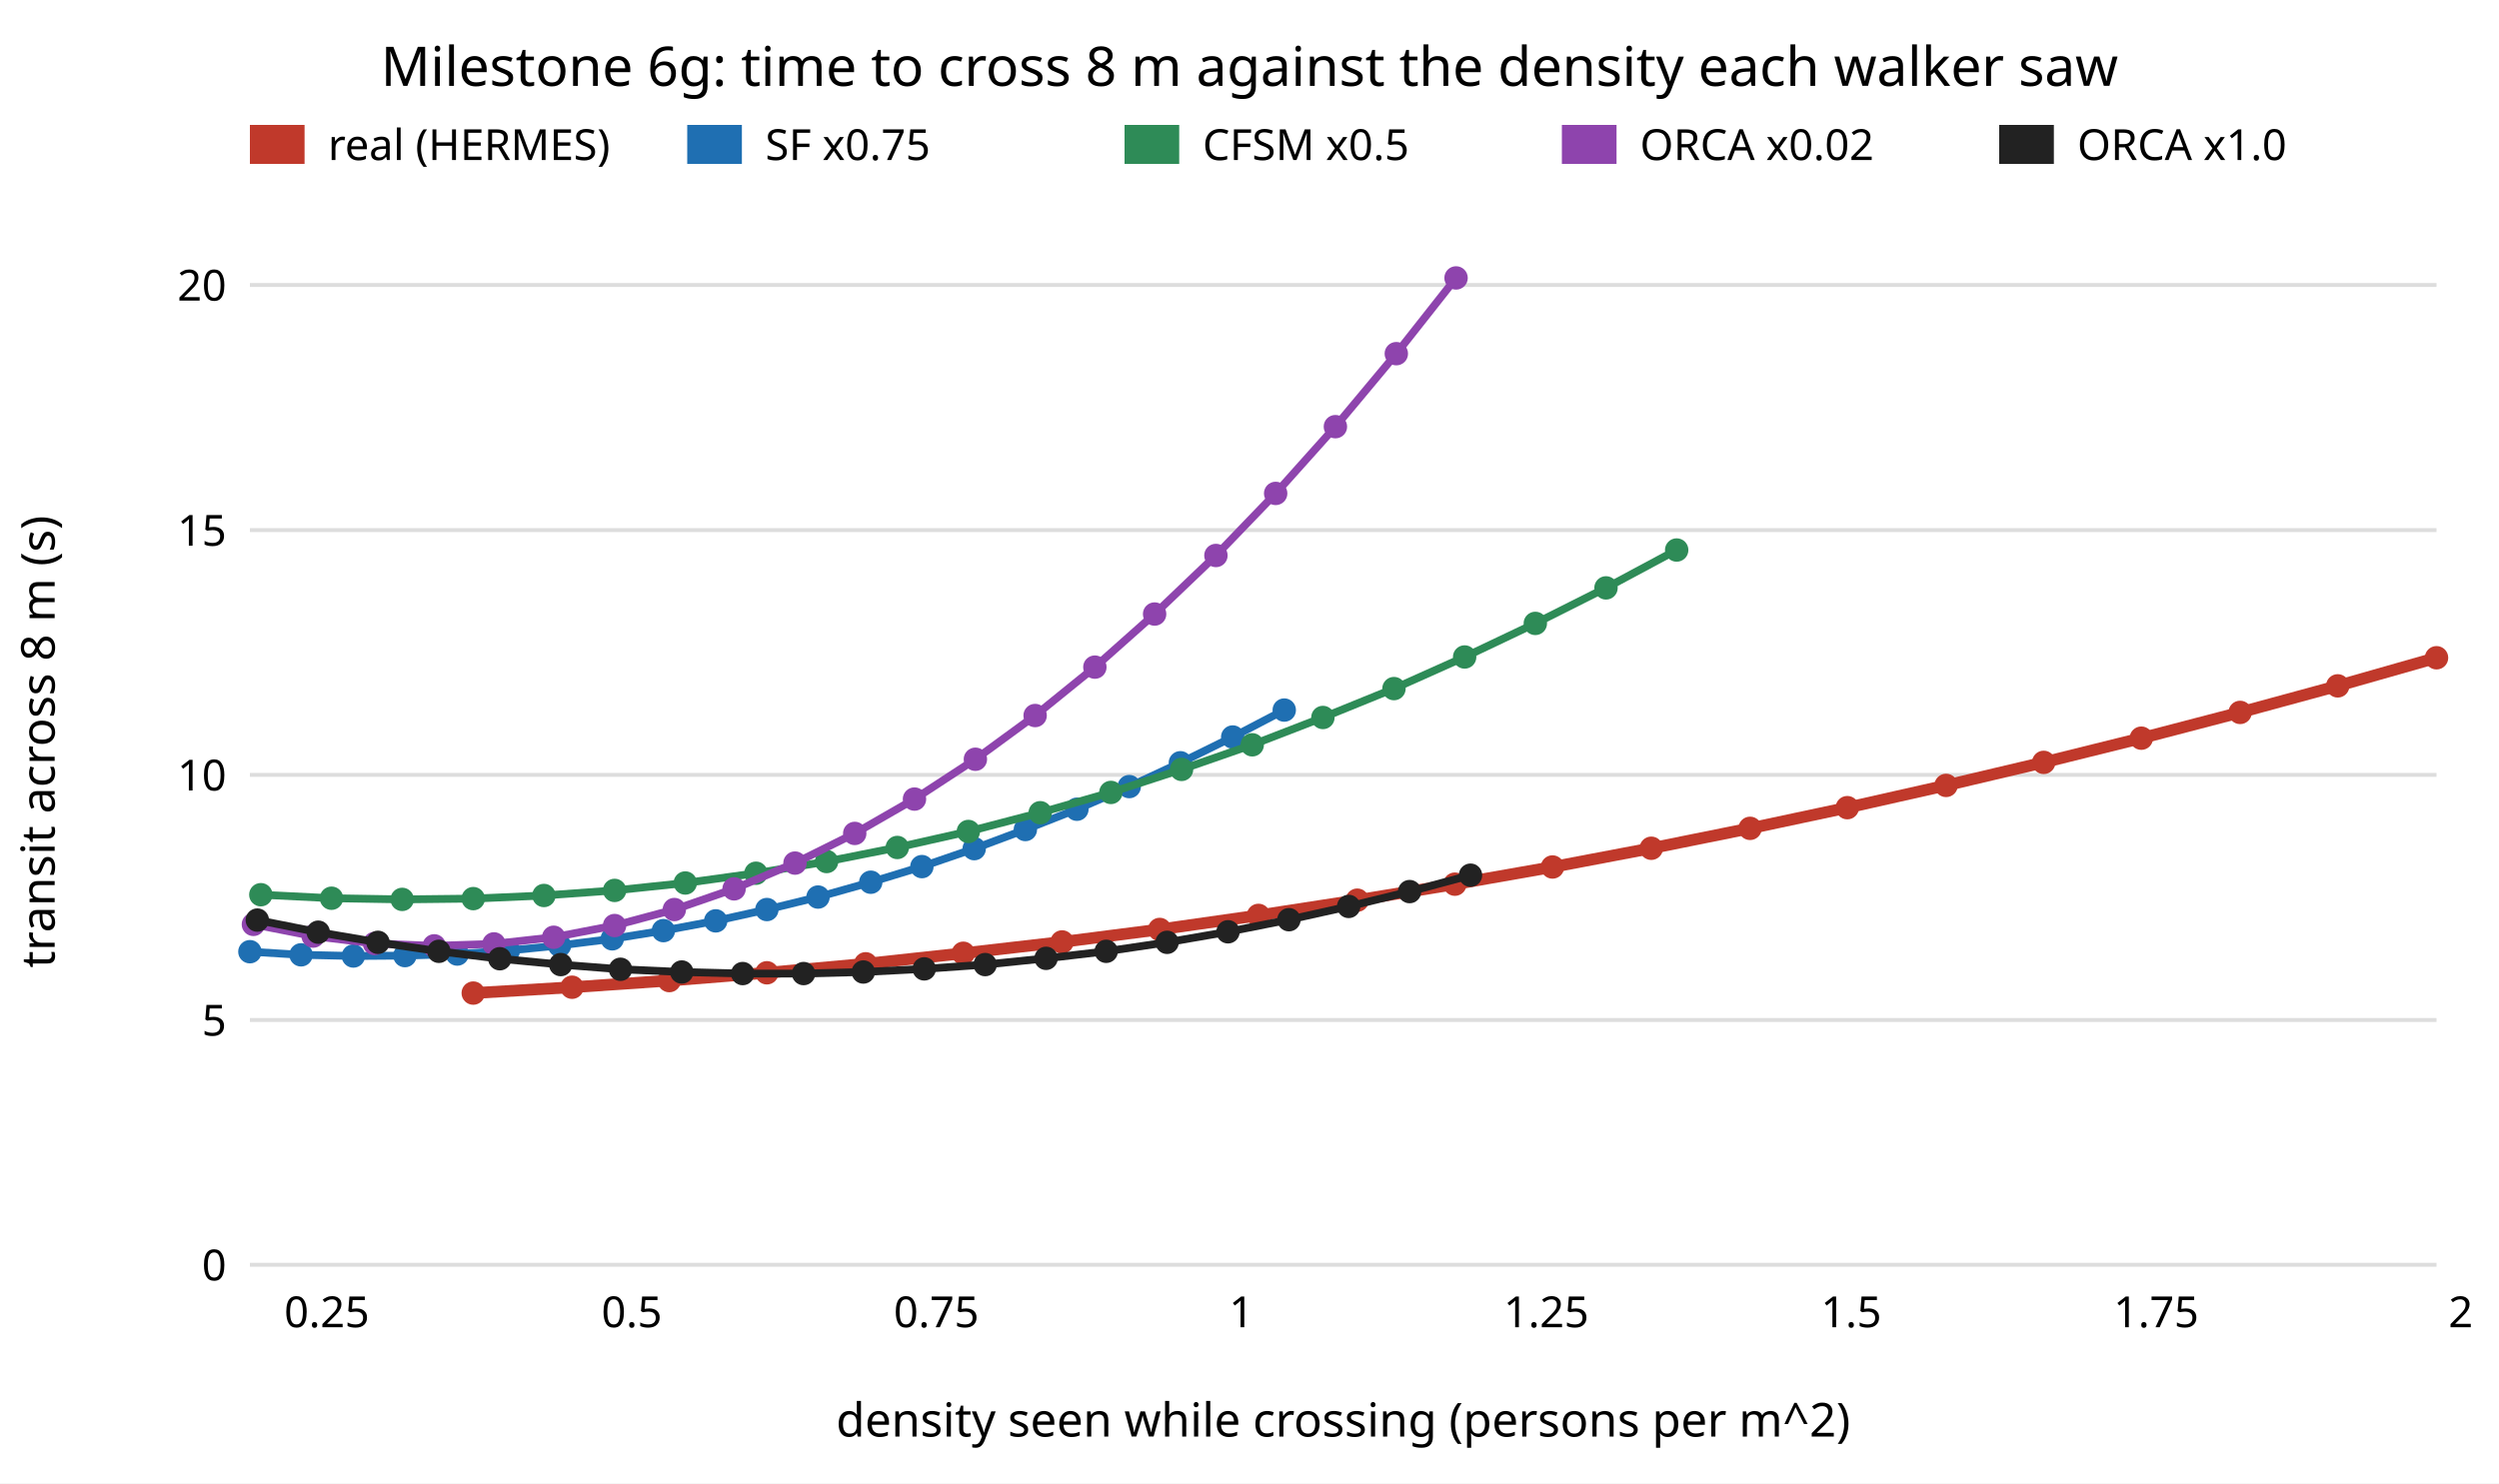
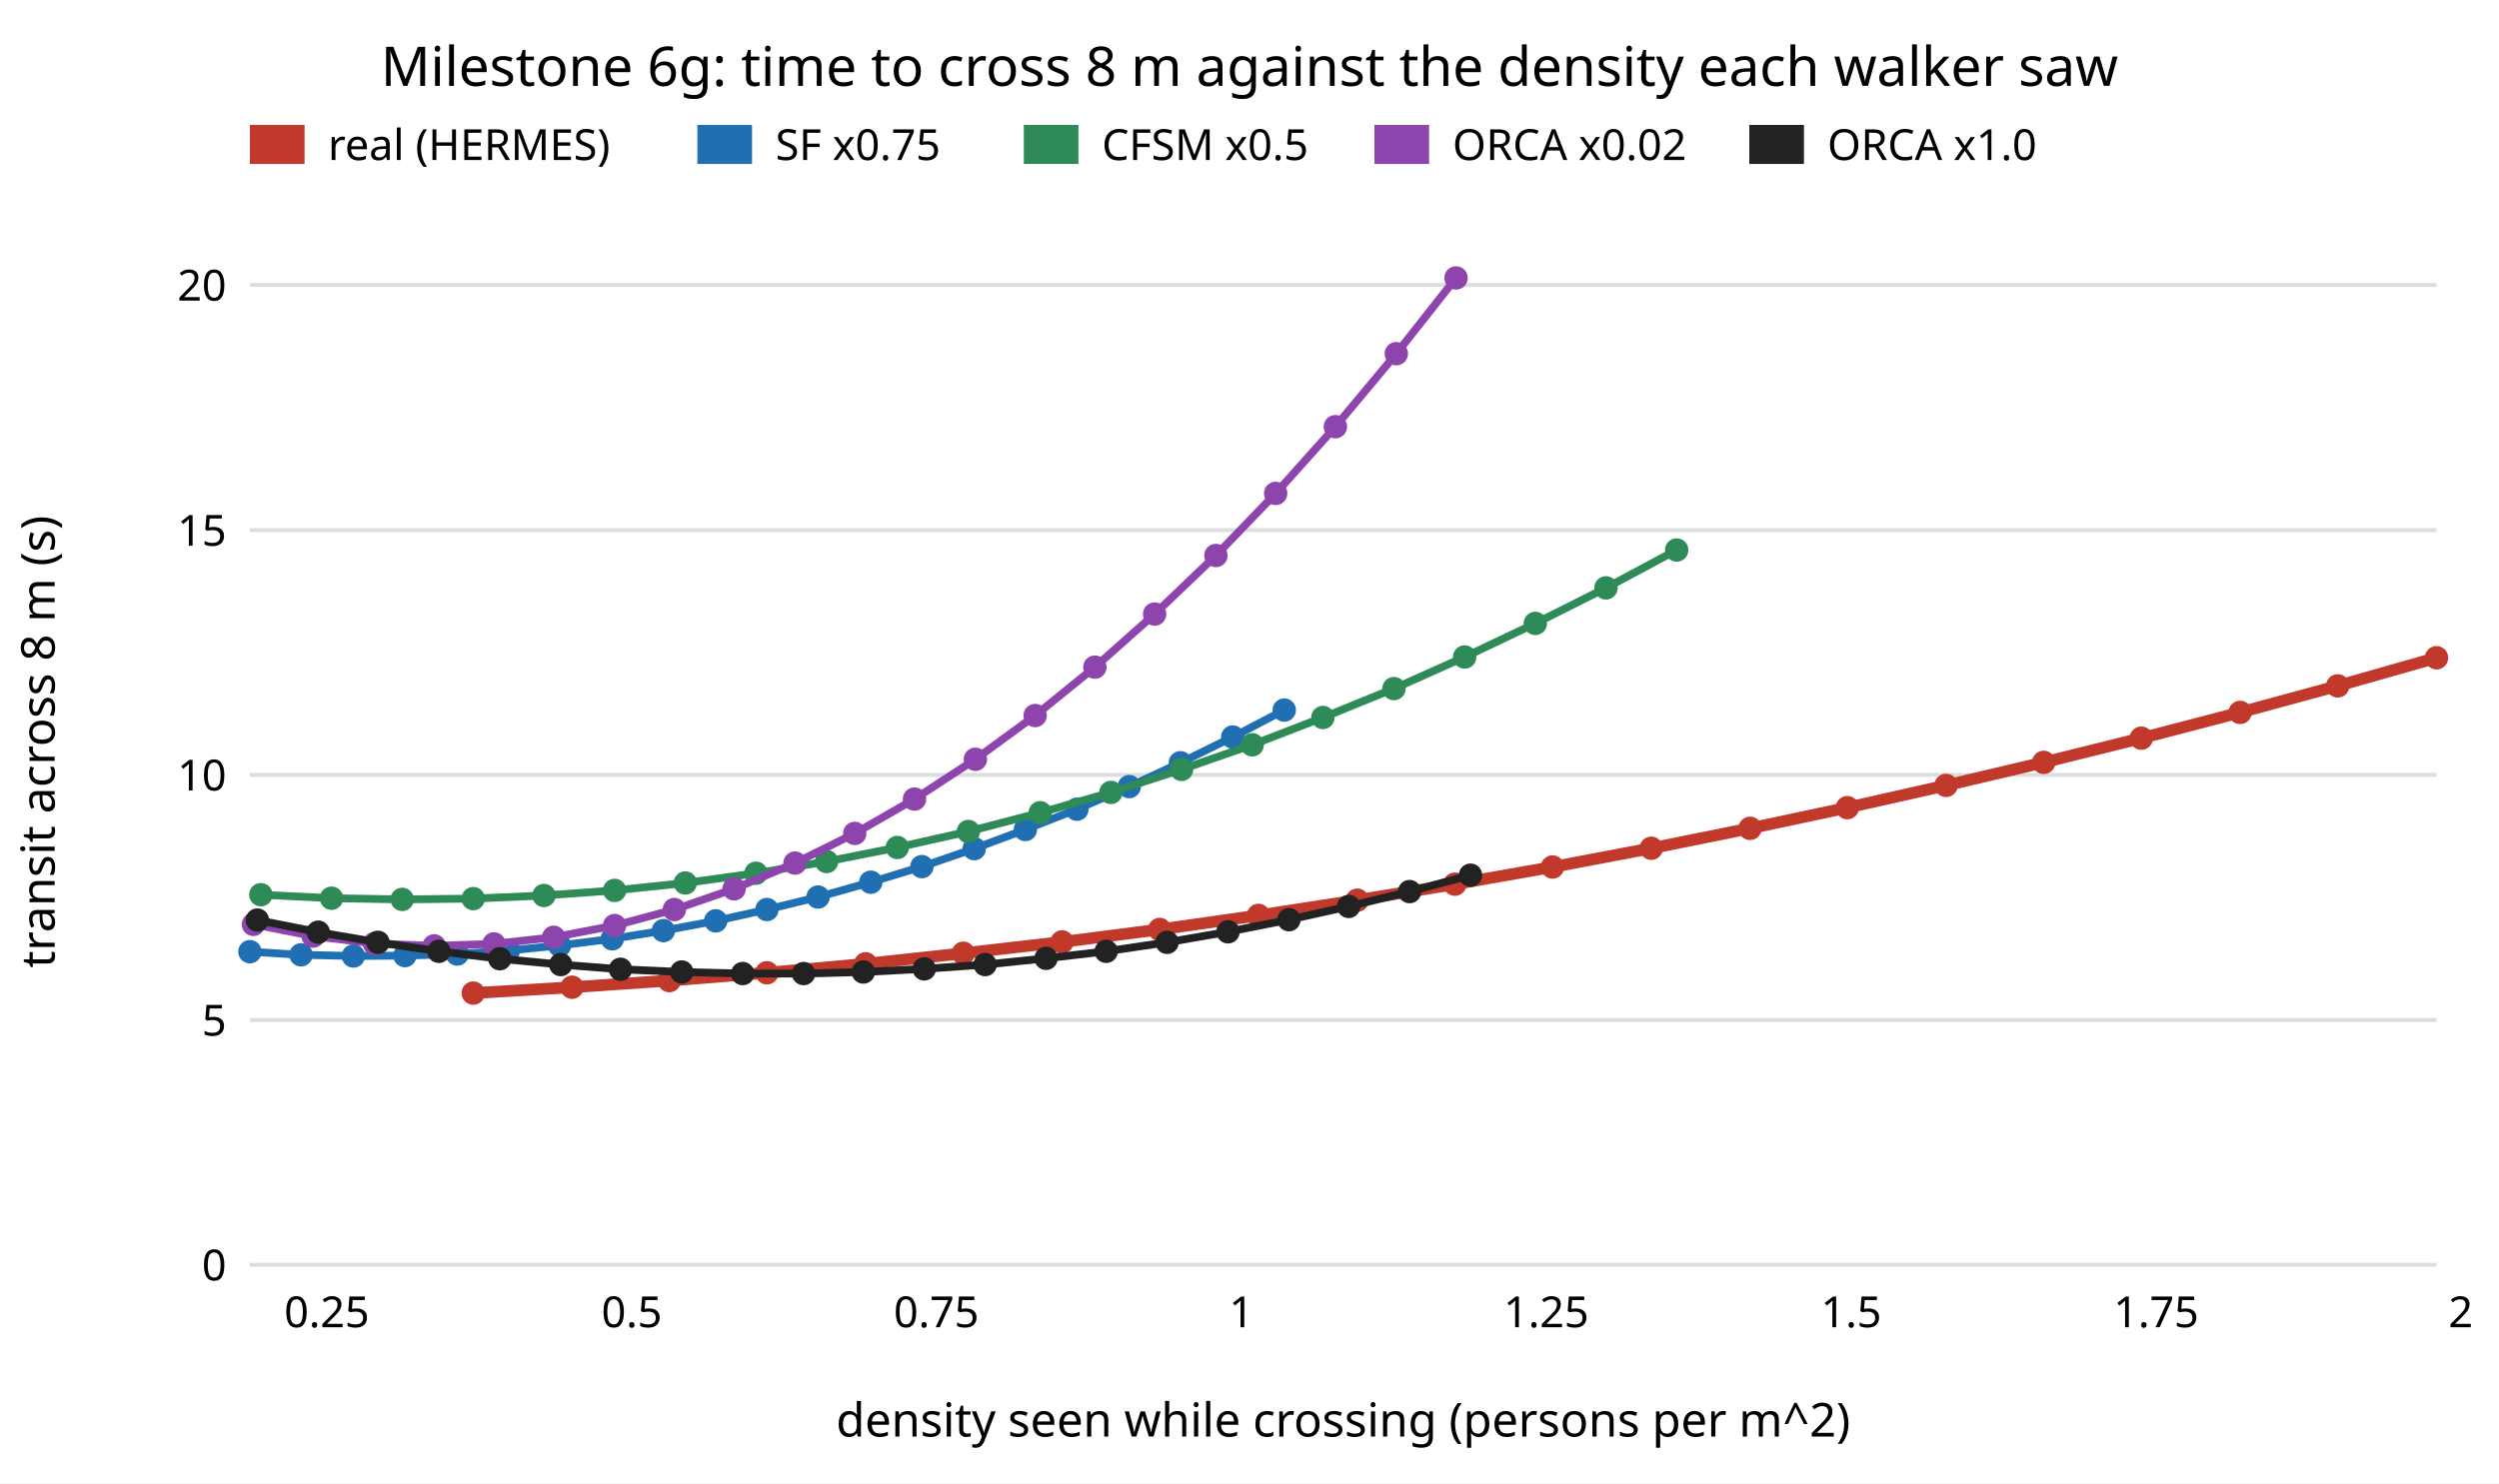
<svg xmlns="http://www.w3.org/2000/svg" viewBox="0 0 640 380" role="img" aria-label="Fitted transit-density curves: real HERMES free-choice runs against four crowd twins">
  <rect width="640" height="380" fill="#fff" />
  <text x="320.0" y="22" text-anchor="middle" font-family="sans-serif" font-size="14">Milestone 6g: time to cross 8 m against the density each walker saw</text>
  <line x1="64" x2="624" y1="324.0" y2="324.0" stroke="#ddd" />
  <text x="58" y="328.0" text-anchor="end" font-family="sans-serif" font-size="11">0</text>
  <line x1="64" x2="624" y1="261.3" y2="261.3" stroke="#ddd" />
  <text x="58" y="265.3" text-anchor="end" font-family="sans-serif" font-size="11">5</text>
  <line x1="64" x2="624" y1="198.5" y2="198.5" stroke="#ddd" />
  <text x="58" y="202.5" text-anchor="end" font-family="sans-serif" font-size="11">10</text>
  <line x1="64" x2="624" y1="135.8" y2="135.8" stroke="#ddd" />
  <text x="58" y="139.8" text-anchor="end" font-family="sans-serif" font-size="11">15</text>
  <line x1="64" x2="624" y1="73.0" y2="73.0" stroke="#ddd" />
  <text x="58" y="77.0" text-anchor="end" font-family="sans-serif" font-size="11">20</text>
  <text x="83.7" y="340" text-anchor="middle" font-family="sans-serif" font-size="11">0.25</text>
  <text x="161.8" y="340" text-anchor="middle" font-family="sans-serif" font-size="11">0.5</text>
  <text x="239.8" y="340" text-anchor="middle" font-family="sans-serif" font-size="11">0.75</text>
  <text x="317.9" y="340" text-anchor="middle" font-family="sans-serif" font-size="11">1</text>
  <text x="396.0" y="340" text-anchor="middle" font-family="sans-serif" font-size="11">1.25</text>
  <text x="474.1" y="340" text-anchor="middle" font-family="sans-serif" font-size="11">1.5</text>
  <text x="552.2" y="340" text-anchor="middle" font-family="sans-serif" font-size="11">1.75</text>
  <text x="630.2" y="340" text-anchor="middle" font-family="sans-serif" font-size="11">2</text>
  <text x="344.0" y="368" text-anchor="middle" font-family="sans-serif" font-size="12">density seen while crossing (persons per m^2)</text>
  <text x="14" y="190.0" text-anchor="middle" font-family="sans-serif" font-size="12" transform="rotate(-90 14 190.0)">transit across 8 m (s)</text>
  <polyline points="121.2,254.4 146.5,252.9 171.4,251.2 196.4,249.2 221.7,246.9 246.7,244.2 272.0,241.3 297.0,238.1 322.3,234.5 347.6,230.6 372.6,226.5 397.6,222.1 422.9,217.3 448.2,212.2 473.1,206.9 498.4,201.2 523.4,195.3 548.4,189.1 573.7,182.5 598.7,175.7 624.0,168.5" fill="none" stroke="#c0392b" stroke-width="3" />
  <circle cx="121.2" cy="254.4" r="3" fill="#c0392b" />
  <circle cx="146.5" cy="252.9" r="3" fill="#c0392b" />
  <circle cx="171.4" cy="251.2" r="3" fill="#c0392b" />
  <circle cx="196.4" cy="249.2" r="3" fill="#c0392b" />
  <circle cx="221.7" cy="246.9" r="3" fill="#c0392b" />
  <circle cx="246.7" cy="244.2" r="3" fill="#c0392b" />
  <circle cx="272.0" cy="241.3" r="3" fill="#c0392b" />
  <circle cx="297.0" cy="238.1" r="3" fill="#c0392b" />
  <circle cx="322.3" cy="234.5" r="3" fill="#c0392b" />
  <circle cx="347.6" cy="230.6" r="3" fill="#c0392b" />
  <circle cx="372.6" cy="226.5" r="3" fill="#c0392b" />
  <circle cx="397.6" cy="222.1" r="3" fill="#c0392b" />
  <circle cx="422.9" cy="217.3" r="3" fill="#c0392b" />
  <circle cx="448.2" cy="212.2" r="3" fill="#c0392b" />
  <circle cx="473.1" cy="206.9" r="3" fill="#c0392b" />
  <circle cx="498.4" cy="201.2" r="3" fill="#c0392b" />
  <circle cx="523.4" cy="195.3" r="3" fill="#c0392b" />
  <circle cx="548.4" cy="189.1" r="3" fill="#c0392b" />
  <circle cx="573.7" cy="182.5" r="3" fill="#c0392b" />
  <circle cx="598.7" cy="175.7" r="3" fill="#c0392b" />
  <circle cx="624.0" cy="168.5" r="3" fill="#c0392b" />
  <rect x="64" y="32" width="14" height="10" fill="#c0392b" />
  <text x="84" y="41" font-family="sans-serif" font-size="11">real (HERMES)</text>
  <polyline points="64.0,243.8 77.1,244.6 90.5,244.9 103.7,244.8 117.1,244.4 130.2,243.5 143.3,242.2 156.8,240.5 169.9,238.4 183.3,235.9 196.4,233.0 209.5,229.8 223.0,226.0 236.1,222.0 249.5,217.4 262.6,212.5 275.8,207.3 289.2,201.5 302.3,195.4 315.7,188.8 328.9,181.9" fill="none" stroke="#1f6fb2" stroke-width="2" />
  <circle cx="64.0" cy="243.8" r="3" fill="#1f6fb2" />
  <circle cx="77.1" cy="244.6" r="3" fill="#1f6fb2" />
  <circle cx="90.5" cy="244.9" r="3" fill="#1f6fb2" />
  <circle cx="103.7" cy="244.8" r="3" fill="#1f6fb2" />
  <circle cx="117.1" cy="244.4" r="3" fill="#1f6fb2" />
  <circle cx="130.2" cy="243.5" r="3" fill="#1f6fb2" />
  <circle cx="143.3" cy="242.2" r="3" fill="#1f6fb2" />
  <circle cx="156.8" cy="240.5" r="3" fill="#1f6fb2" />
  <circle cx="169.9" cy="238.4" r="3" fill="#1f6fb2" />
  <circle cx="183.3" cy="235.9" r="3" fill="#1f6fb2" />
  <circle cx="196.4" cy="233.0" r="3" fill="#1f6fb2" />
  <circle cx="209.5" cy="229.8" r="3" fill="#1f6fb2" />
  <circle cx="223.0" cy="226.0" r="3" fill="#1f6fb2" />
  <circle cx="236.1" cy="222.0" r="3" fill="#1f6fb2" />
  <circle cx="249.5" cy="217.4" r="3" fill="#1f6fb2" />
  <circle cx="262.6" cy="212.5" r="3" fill="#1f6fb2" />
  <circle cx="275.8" cy="207.3" r="3" fill="#1f6fb2" />
  <circle cx="289.2" cy="201.5" r="3" fill="#1f6fb2" />
  <circle cx="302.3" cy="195.4" r="3" fill="#1f6fb2" />
  <circle cx="315.7" cy="188.8" r="3" fill="#1f6fb2" />
  <circle cx="328.9" cy="181.9" r="3" fill="#1f6fb2" />
-   <rect x="176" y="32" width="14" height="10" fill="#1f6fb2" />
-   <text x="196" y="41" font-family="sans-serif" font-size="11">SF x0.75</text>
+   <rect x="178.6" y="32" width="14" height="10" fill="#1f6fb2" />
+   <text x="198.6" y="41" font-family="sans-serif" font-size="11">SF x0.75</text>
  <polyline points="66.8,229.2 84.9,230.1 103.0,230.4 121.2,230.2 139.3,229.4 157.4,228.1 175.5,226.2 193.6,223.7 211.7,220.7 229.8,217.1 248.0,213.0 266.4,208.2 284.5,203.0 302.6,197.1 320.7,190.8 338.8,183.8 357.0,176.4 375.1,168.3 393.2,159.7 411.3,150.6 429.4,140.9" fill="none" stroke="#2e8b57" stroke-width="2" />
  <circle cx="66.8" cy="229.2" r="3" fill="#2e8b57" />
  <circle cx="84.9" cy="230.1" r="3" fill="#2e8b57" />
  <circle cx="103.0" cy="230.4" r="3" fill="#2e8b57" />
  <circle cx="121.2" cy="230.2" r="3" fill="#2e8b57" />
  <circle cx="139.3" cy="229.4" r="3" fill="#2e8b57" />
  <circle cx="157.4" cy="228.1" r="3" fill="#2e8b57" />
  <circle cx="175.5" cy="226.2" r="3" fill="#2e8b57" />
  <circle cx="193.6" cy="223.7" r="3" fill="#2e8b57" />
  <circle cx="211.7" cy="220.7" r="3" fill="#2e8b57" />
  <circle cx="229.8" cy="217.1" r="3" fill="#2e8b57" />
  <circle cx="248.0" cy="213.0" r="3" fill="#2e8b57" />
  <circle cx="266.4" cy="208.2" r="3" fill="#2e8b57" />
  <circle cx="284.5" cy="203.0" r="3" fill="#2e8b57" />
  <circle cx="302.6" cy="197.1" r="3" fill="#2e8b57" />
  <circle cx="320.7" cy="190.8" r="3" fill="#2e8b57" />
  <circle cx="338.8" cy="183.8" r="3" fill="#2e8b57" />
  <circle cx="357.0" cy="176.4" r="3" fill="#2e8b57" />
  <circle cx="375.1" cy="168.3" r="3" fill="#2e8b57" />
  <circle cx="393.2" cy="159.7" r="3" fill="#2e8b57" />
  <circle cx="411.3" cy="150.6" r="3" fill="#2e8b57" />
  <circle cx="429.4" cy="140.9" r="3" fill="#2e8b57" />
-   <rect x="288" y="32" width="14" height="10" fill="#2e8b57" />
-   <text x="308" y="41" font-family="sans-serif" font-size="11">CFSM x0.5</text>
+   <rect x="262.2" y="32" width="14" height="10" fill="#2e8b57" />
+   <text x="282.2" y="41" font-family="sans-serif" font-size="11">CFSM x0.5</text>
  <polyline points="64.9,236.8 80.2,239.8 95.9,241.7 111.2,242.3 126.5,241.8 141.8,240.1 157.4,237.1 172.7,233.0 188.0,227.7 203.6,221.1 218.9,213.5 234.2,204.7 249.8,194.5 265.1,183.3 280.4,170.9 295.7,157.3 311.4,142.3 326.7,126.4 342.0,109.3 357.6,90.6 372.9,71.2" fill="none" stroke="#8e44ad" stroke-width="2" />
  <circle cx="64.9" cy="236.8" r="3" fill="#8e44ad" />
  <circle cx="80.2" cy="239.8" r="3" fill="#8e44ad" />
  <circle cx="95.9" cy="241.7" r="3" fill="#8e44ad" />
  <circle cx="111.2" cy="242.3" r="3" fill="#8e44ad" />
  <circle cx="126.5" cy="241.8" r="3" fill="#8e44ad" />
  <circle cx="141.8" cy="240.1" r="3" fill="#8e44ad" />
  <circle cx="157.4" cy="237.1" r="3" fill="#8e44ad" />
  <circle cx="172.7" cy="233.0" r="3" fill="#8e44ad" />
  <circle cx="188.0" cy="227.7" r="3" fill="#8e44ad" />
  <circle cx="203.6" cy="221.1" r="3" fill="#8e44ad" />
  <circle cx="218.9" cy="213.5" r="3" fill="#8e44ad" />
  <circle cx="234.2" cy="204.7" r="3" fill="#8e44ad" />
  <circle cx="249.8" cy="194.5" r="3" fill="#8e44ad" />
  <circle cx="265.1" cy="183.3" r="3" fill="#8e44ad" />
  <circle cx="280.4" cy="170.9" r="3" fill="#8e44ad" />
  <circle cx="295.7" cy="157.3" r="3" fill="#8e44ad" />
  <circle cx="311.4" cy="142.3" r="3" fill="#8e44ad" />
  <circle cx="326.7" cy="126.4" r="3" fill="#8e44ad" />
  <circle cx="342.0" cy="109.3" r="3" fill="#8e44ad" />
  <circle cx="357.6" cy="90.6" r="3" fill="#8e44ad" />
  <circle cx="372.9" cy="71.2" r="3" fill="#8e44ad" />
-   <rect x="400" y="32" width="14" height="10" fill="#8e44ad" />
-   <text x="420" y="41" font-family="sans-serif" font-size="11">ORCA x0.02</text>
+   <rect x="352" y="32" width="14" height="10" fill="#8e44ad" />
+   <text x="372" y="41" font-family="sans-serif" font-size="11">ORCA x0.02</text>
  <polyline points="65.9,235.7 81.5,238.8 96.8,241.4 112.4,243.7 128.0,245.6 143.6,247.1 158.9,248.3 174.6,249.0 190.2,249.4 205.8,249.4 221.1,249.0 236.7,248.2 252.3,247.1 267.9,245.5 283.3,243.7 298.9,241.4 314.5,238.7 330.1,235.6 345.4,232.2 361.0,228.4 376.6,224.2" fill="none" stroke="#222222" stroke-width="2" />
  <circle cx="65.9" cy="235.7" r="3" fill="#222222" />
  <circle cx="81.5" cy="238.8" r="3" fill="#222222" />
  <circle cx="96.8" cy="241.4" r="3" fill="#222222" />
  <circle cx="112.4" cy="243.7" r="3" fill="#222222" />
  <circle cx="128.0" cy="245.6" r="3" fill="#222222" />
  <circle cx="143.6" cy="247.1" r="3" fill="#222222" />
  <circle cx="158.9" cy="248.3" r="3" fill="#222222" />
  <circle cx="174.6" cy="249.0" r="3" fill="#222222" />
  <circle cx="190.2" cy="249.4" r="3" fill="#222222" />
  <circle cx="205.8" cy="249.4" r="3" fill="#222222" />
  <circle cx="221.1" cy="249.0" r="3" fill="#222222" />
  <circle cx="236.7" cy="248.2" r="3" fill="#222222" />
  <circle cx="252.3" cy="247.1" r="3" fill="#222222" />
  <circle cx="267.9" cy="245.5" r="3" fill="#222222" />
  <circle cx="283.3" cy="243.7" r="3" fill="#222222" />
  <circle cx="298.9" cy="241.4" r="3" fill="#222222" />
  <circle cx="314.5" cy="238.7" r="3" fill="#222222" />
  <circle cx="330.1" cy="235.6" r="3" fill="#222222" />
  <circle cx="345.4" cy="232.2" r="3" fill="#222222" />
  <circle cx="361.0" cy="228.4" r="3" fill="#222222" />
  <circle cx="376.6" cy="224.2" r="3" fill="#222222" />
-   <rect x="512" y="32" width="14" height="10" fill="#222222" />
-   <text x="532" y="41" font-family="sans-serif" font-size="11">ORCA x1.0</text>
+   <rect x="448" y="32" width="14" height="10" fill="#222222" />
+   <text x="468" y="41" font-family="sans-serif" font-size="11">ORCA x1.0</text>
</svg>
